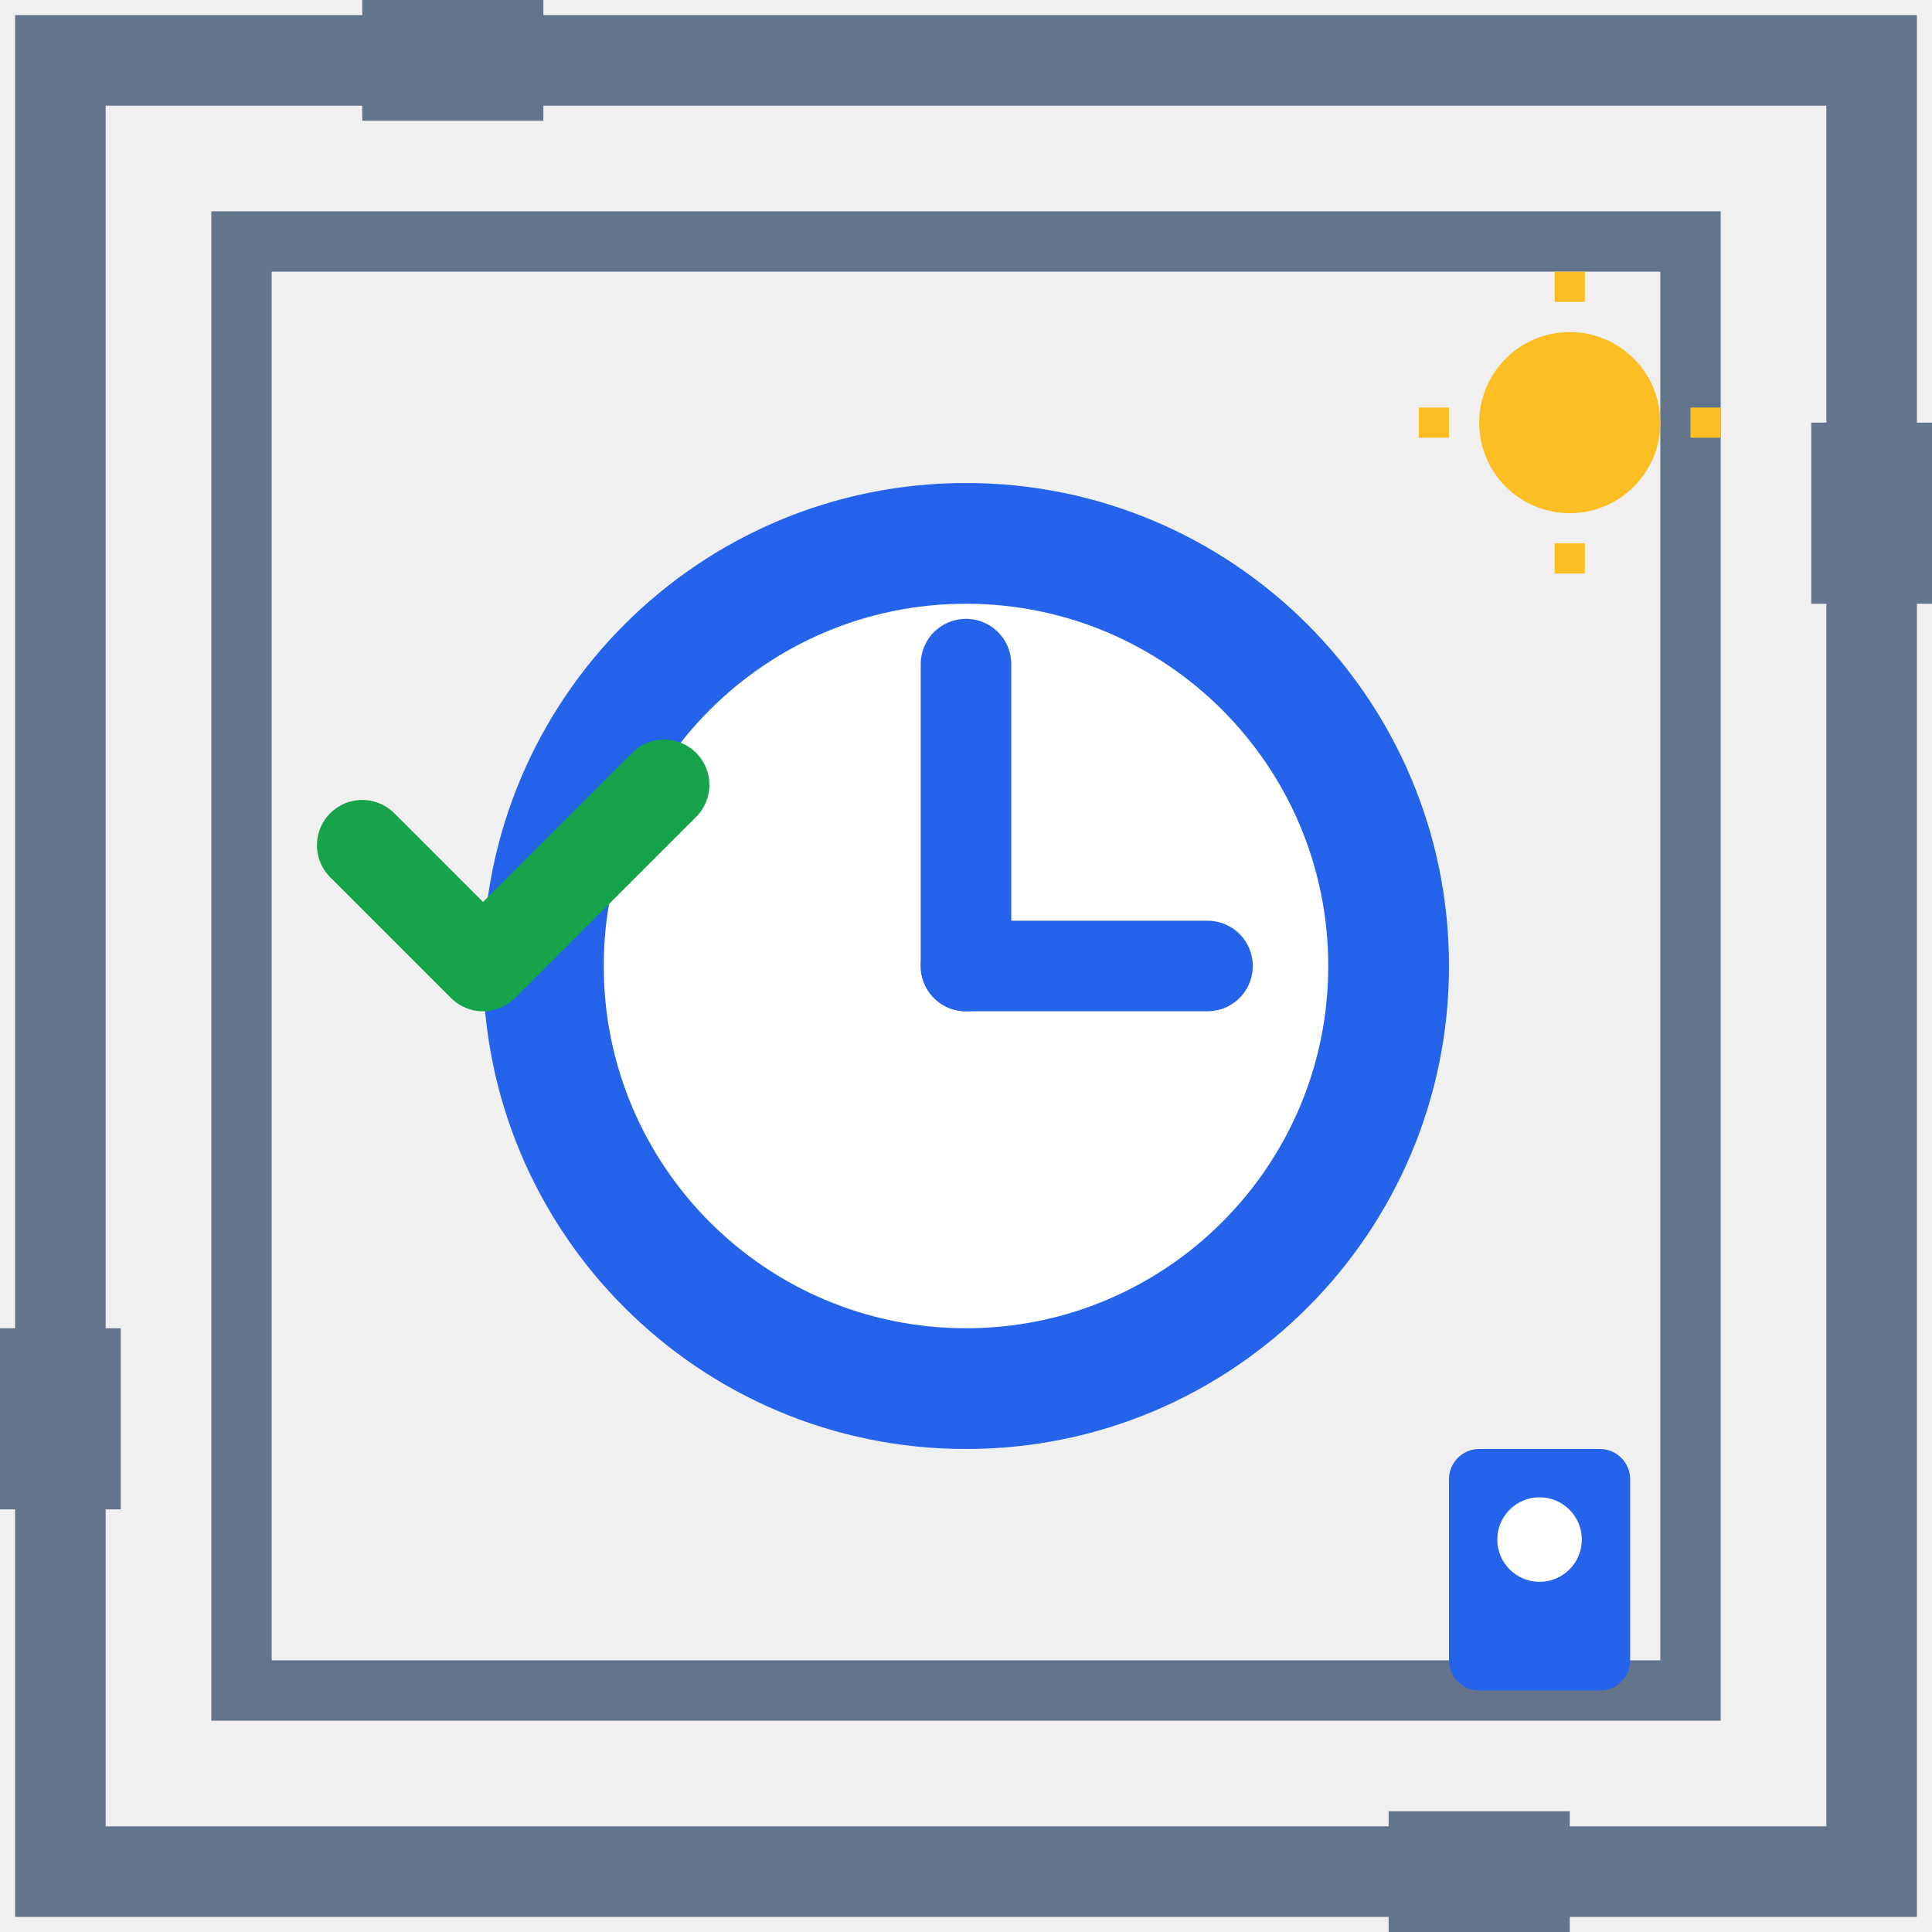
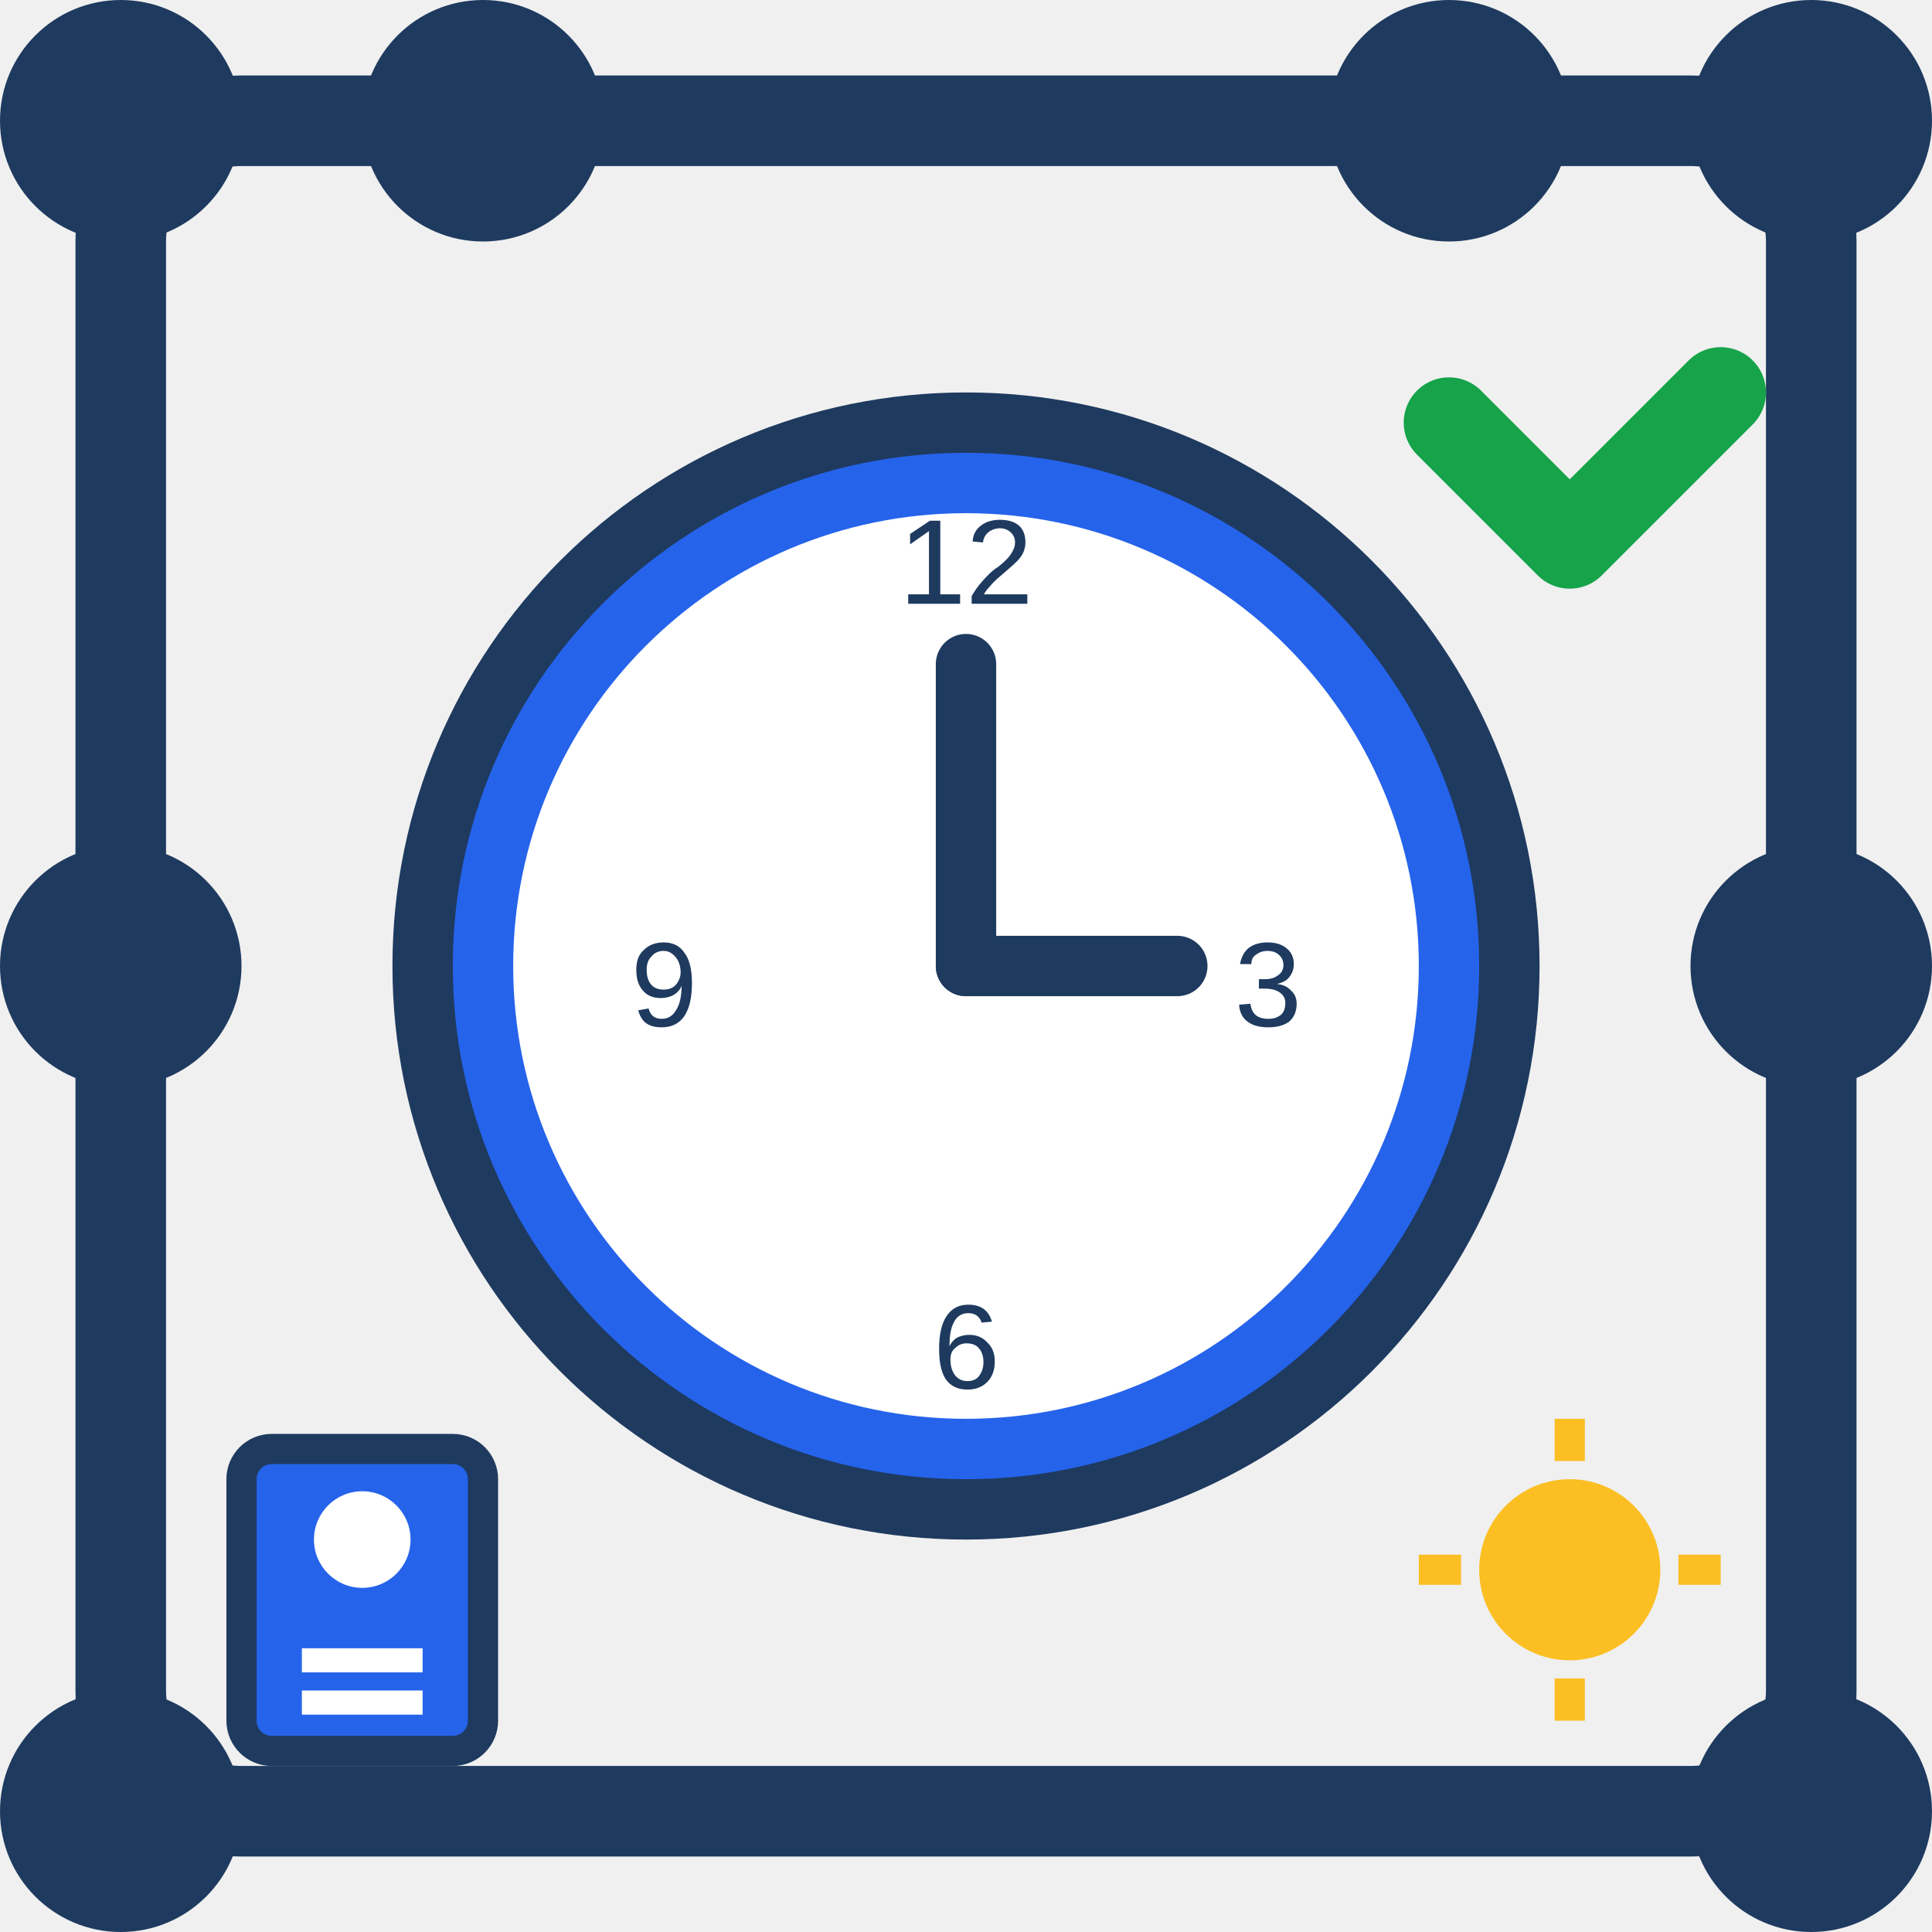
<svg xmlns="http://www.w3.org/2000/svg" viewBox="0 0 32 32">
-   <rect x="1" y="1" width="30" height="30" fill="none" stroke="#64748b" stroke-width="1.5" />
-   <rect x="4" y="4" width="24" height="24" fill="none" stroke="#64748b" stroke-width="1" />
-   <rect x="6" y="0" width="3" height="2" fill="#64748b" />
-   <rect x="23" y="30" width="3" height="2" fill="#64748b" />
-   <rect x="0" y="22" width="2" height="3" fill="#64748b" />
-   <rect x="30" y="7" width="2" height="3" fill="#64748b" />
-   <circle cx="16" cy="16" r="8" fill="#2563eb" />
-   <circle cx="16" cy="16" r="6" fill="white" />
-   <line x1="16" y1="16" x2="16" y2="11" stroke="#2563eb" stroke-width="1.5" stroke-linecap="round" />
-   <line x1="16" y1="16" x2="20" y2="16" stroke="#2563eb" stroke-width="1.5" stroke-linecap="round" />
-   <path d="M 6 14 L 8 16 L 11 13" stroke="#16a34a" stroke-width="1.5" fill="none" stroke-linecap="round" stroke-linejoin="round" />
-   <circle cx="26" cy="7" r="1.5" fill="#fbbf24" />
-   <line x1="26" y1="5" x2="26" y2="4.5" stroke="#fbbf24" stroke-width="0.5" />
-   <line x1="26" y1="9.5" x2="26" y2="9" stroke="#fbbf24" stroke-width="0.5" />
-   <line x1="24" y1="7" x2="23.5" y2="7" stroke="#fbbf24" stroke-width="0.5" />
-   <line x1="28.5" y1="7" x2="28" y2="7" stroke="#fbbf24" stroke-width="0.5" />
-   <path d="M 7 25 A 1.5 1.5 0 1 0 7 28 A 1.2 1.2 0 1 1 7 25" fill="#94a3b8" />
-   <rect x="24" y="24" width="3" height="4" rx="0.5" fill="#2563eb" />
-   <circle cx="25.5" cy="25.5" r="0.7" fill="white" />
+   <rect x="2" y="2" width="28" height="28" fill="none" stroke="#1e3a5f" stroke-width="1.5" rx="2" />
+   <circle cx="2" cy="2" r="2" fill="#1e3a5f" />
+   <circle cx="8" cy="2" r="2" fill="#1e3a5f" />
+   <circle cx="24" cy="2" r="2" fill="#1e3a5f" />
+   <circle cx="30" cy="2" r="2" fill="#1e3a5f" />
+   <circle cx="2" cy="16" r="2" fill="#1e3a5f" />
+   <circle cx="30" cy="16" r="2" fill="#1e3a5f" />
+   <circle cx="2" cy="30" r="2" fill="#1e3a5f" />
+   <circle cx="30" cy="30" r="2" fill="#1e3a5f" />
+   <circle cx="16" cy="16" r="9" fill="#2563eb" stroke="#1e3a5f" stroke-width="1" />
+   <circle cx="16" cy="16" r="7.5" fill="white" />
+   <text x="16" y="10" font-family="Arial" font-size="2" fill="#1e3a5f" text-anchor="middle">12</text>
+   <text x="21" y="17" font-family="Arial" font-size="2" fill="#1e3a5f" text-anchor="middle">3</text>
+   <text x="16" y="23" font-family="Arial" font-size="2" fill="#1e3a5f" text-anchor="middle">6</text>
+   <text x="11" y="17" font-family="Arial" font-size="2" fill="#1e3a5f" text-anchor="middle">9</text>
+   <line x1="16" y1="16" x2="16" y2="11" stroke="#1e3a5f" stroke-width="1" stroke-linecap="round" />
+   <line x1="16" y1="16" x2="19.5" y2="16" stroke="#1e3a5f" stroke-width="1" stroke-linecap="round" />
+   <path d="M 24 7 L 26 9 L 28.5 6.5" stroke="#16a34a" stroke-width="1.5" fill="none" stroke-linecap="round" stroke-linejoin="round" />
+   <rect x="4" y="24" width="4" height="5" rx="0.5" fill="#2563eb" stroke="#1e3a5f" stroke-width="0.5" />
+   <circle cx="6" cy="25.5" r="0.8" fill="white" />
+   <line x1="5" y1="27.5" x2="7" y2="27.5" stroke="white" stroke-width="0.4" />
+   <line x1="5" y1="28.2" x2="7" y2="28.2" stroke="white" stroke-width="0.4" />
+   <circle cx="26" cy="26" r="1.5" fill="#fbbf24" />
+   <line x1="26" y1="23.5" x2="26" y2="24.2" stroke="#fbbf24" stroke-width="0.5" />
+   <line x1="26" y1="27.8" x2="26" y2="28.5" stroke="#fbbf24" stroke-width="0.5" />
+   <line x1="23.5" y1="26" x2="24.2" y2="26" stroke="#fbbf24" stroke-width="0.5" />
+   <line x1="27.8" y1="26" x2="28.5" y2="26" stroke="#fbbf24" stroke-width="0.5" />
+   <path d="M 5 7 A 2 2 0 1 0 5 11 A 1.5 1.5 0 1 1 5 7" fill="#94a3b8" />
</svg>
